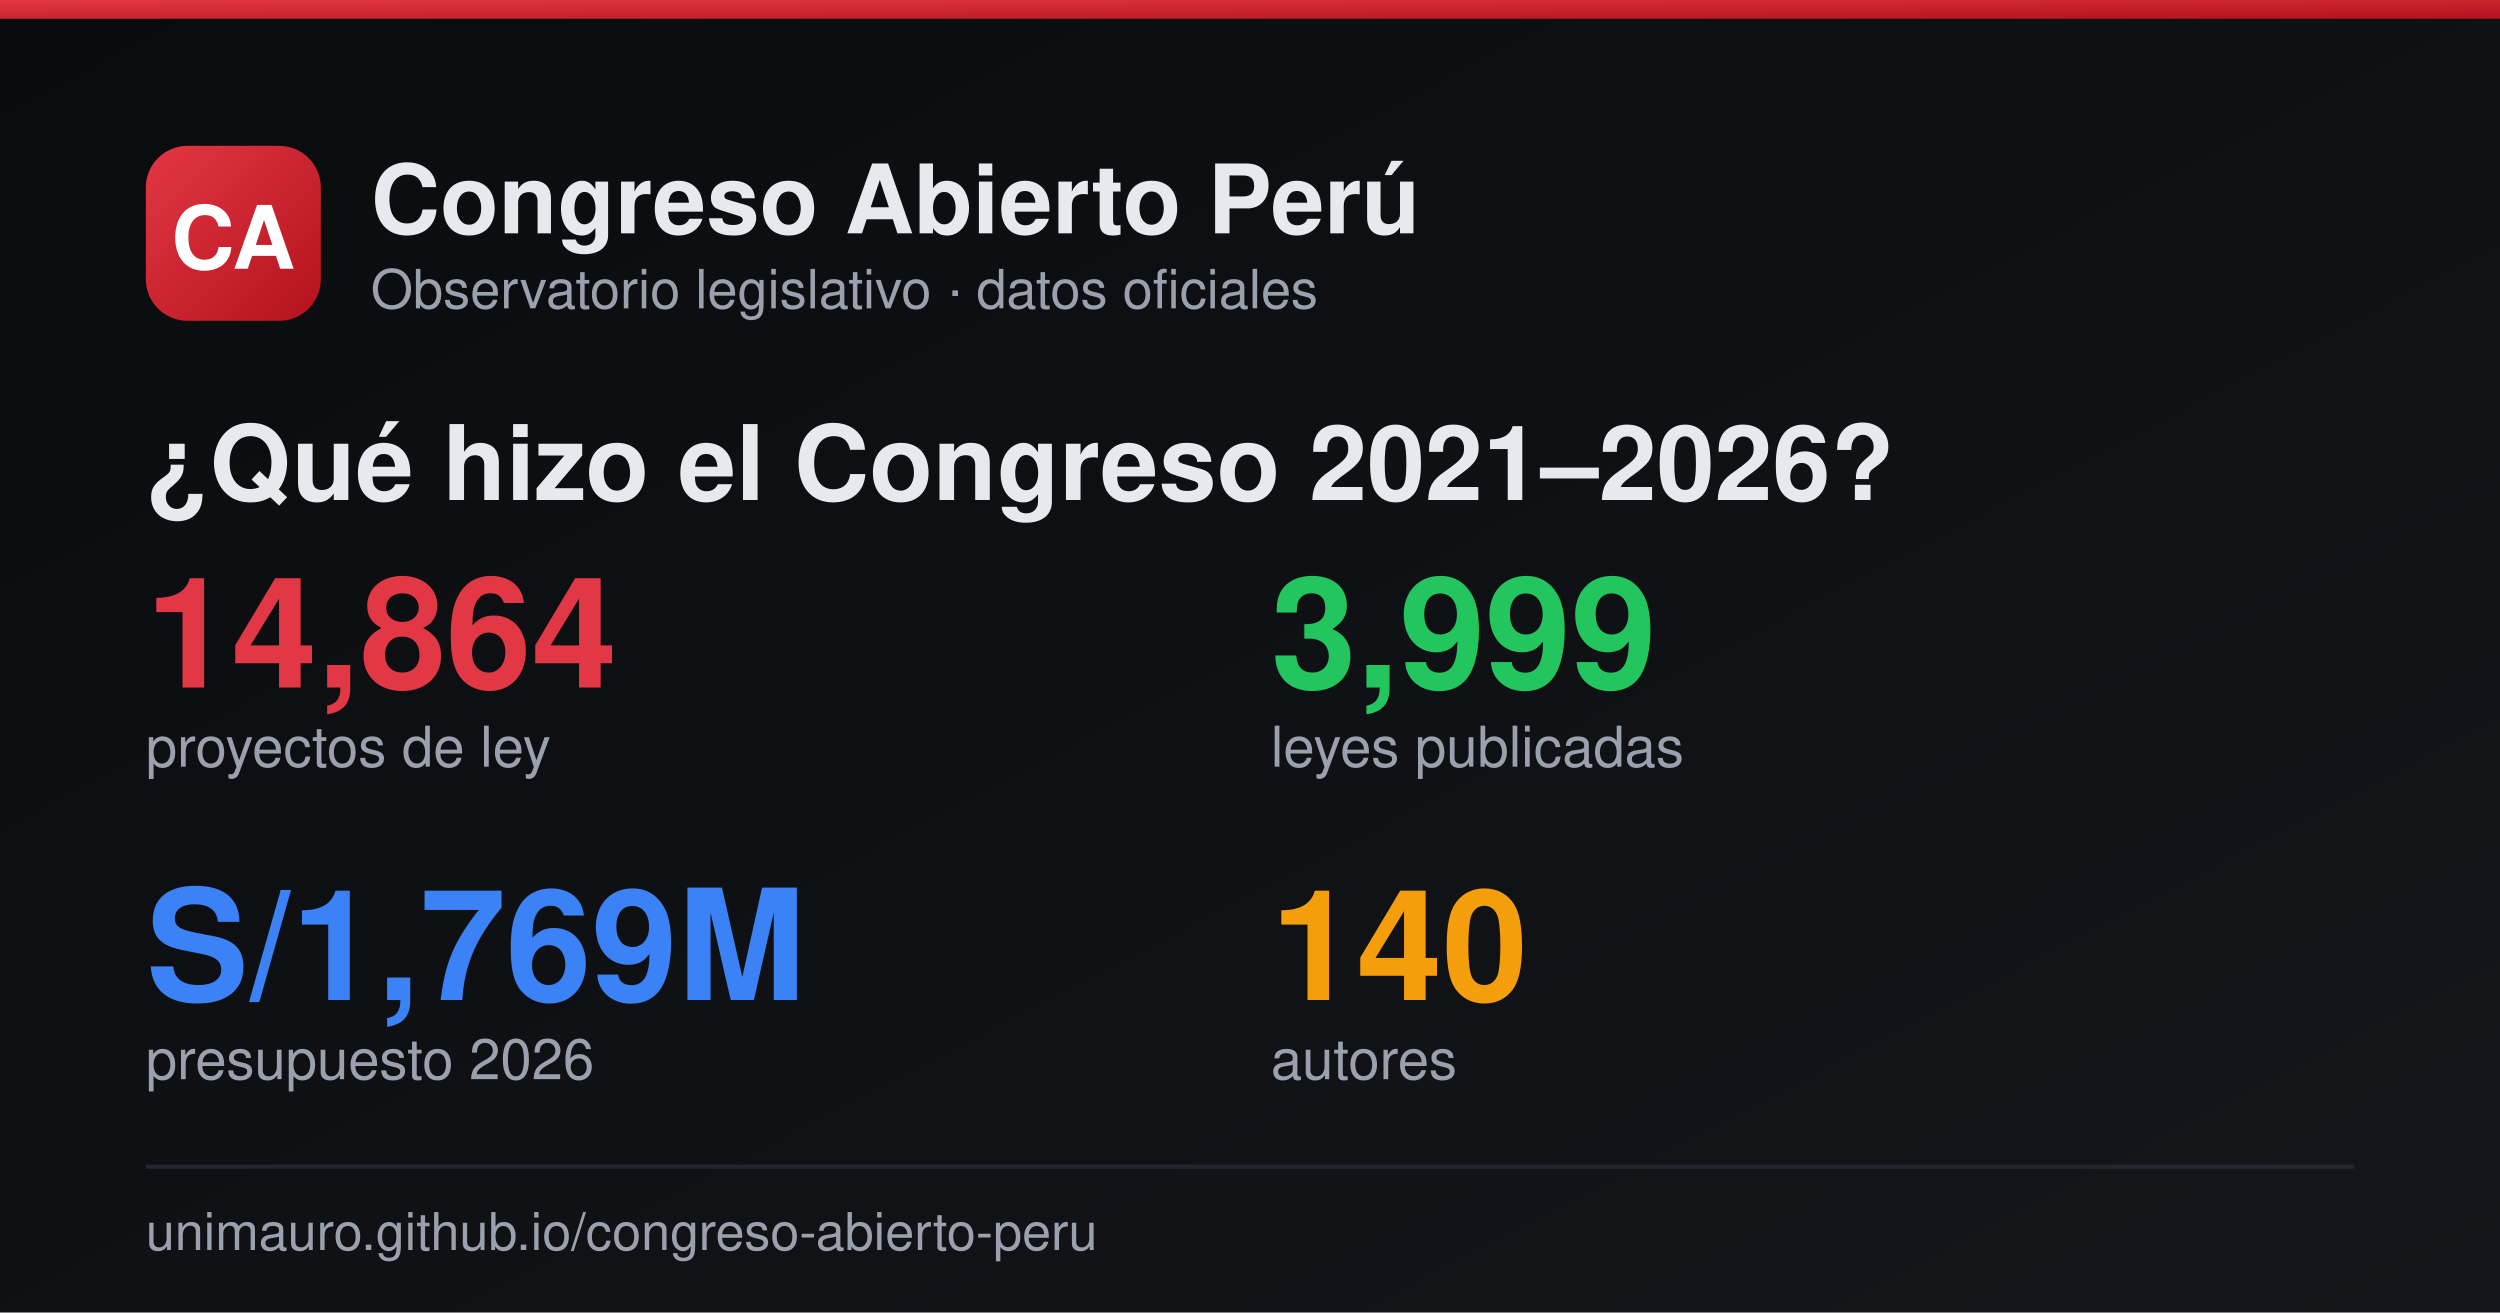
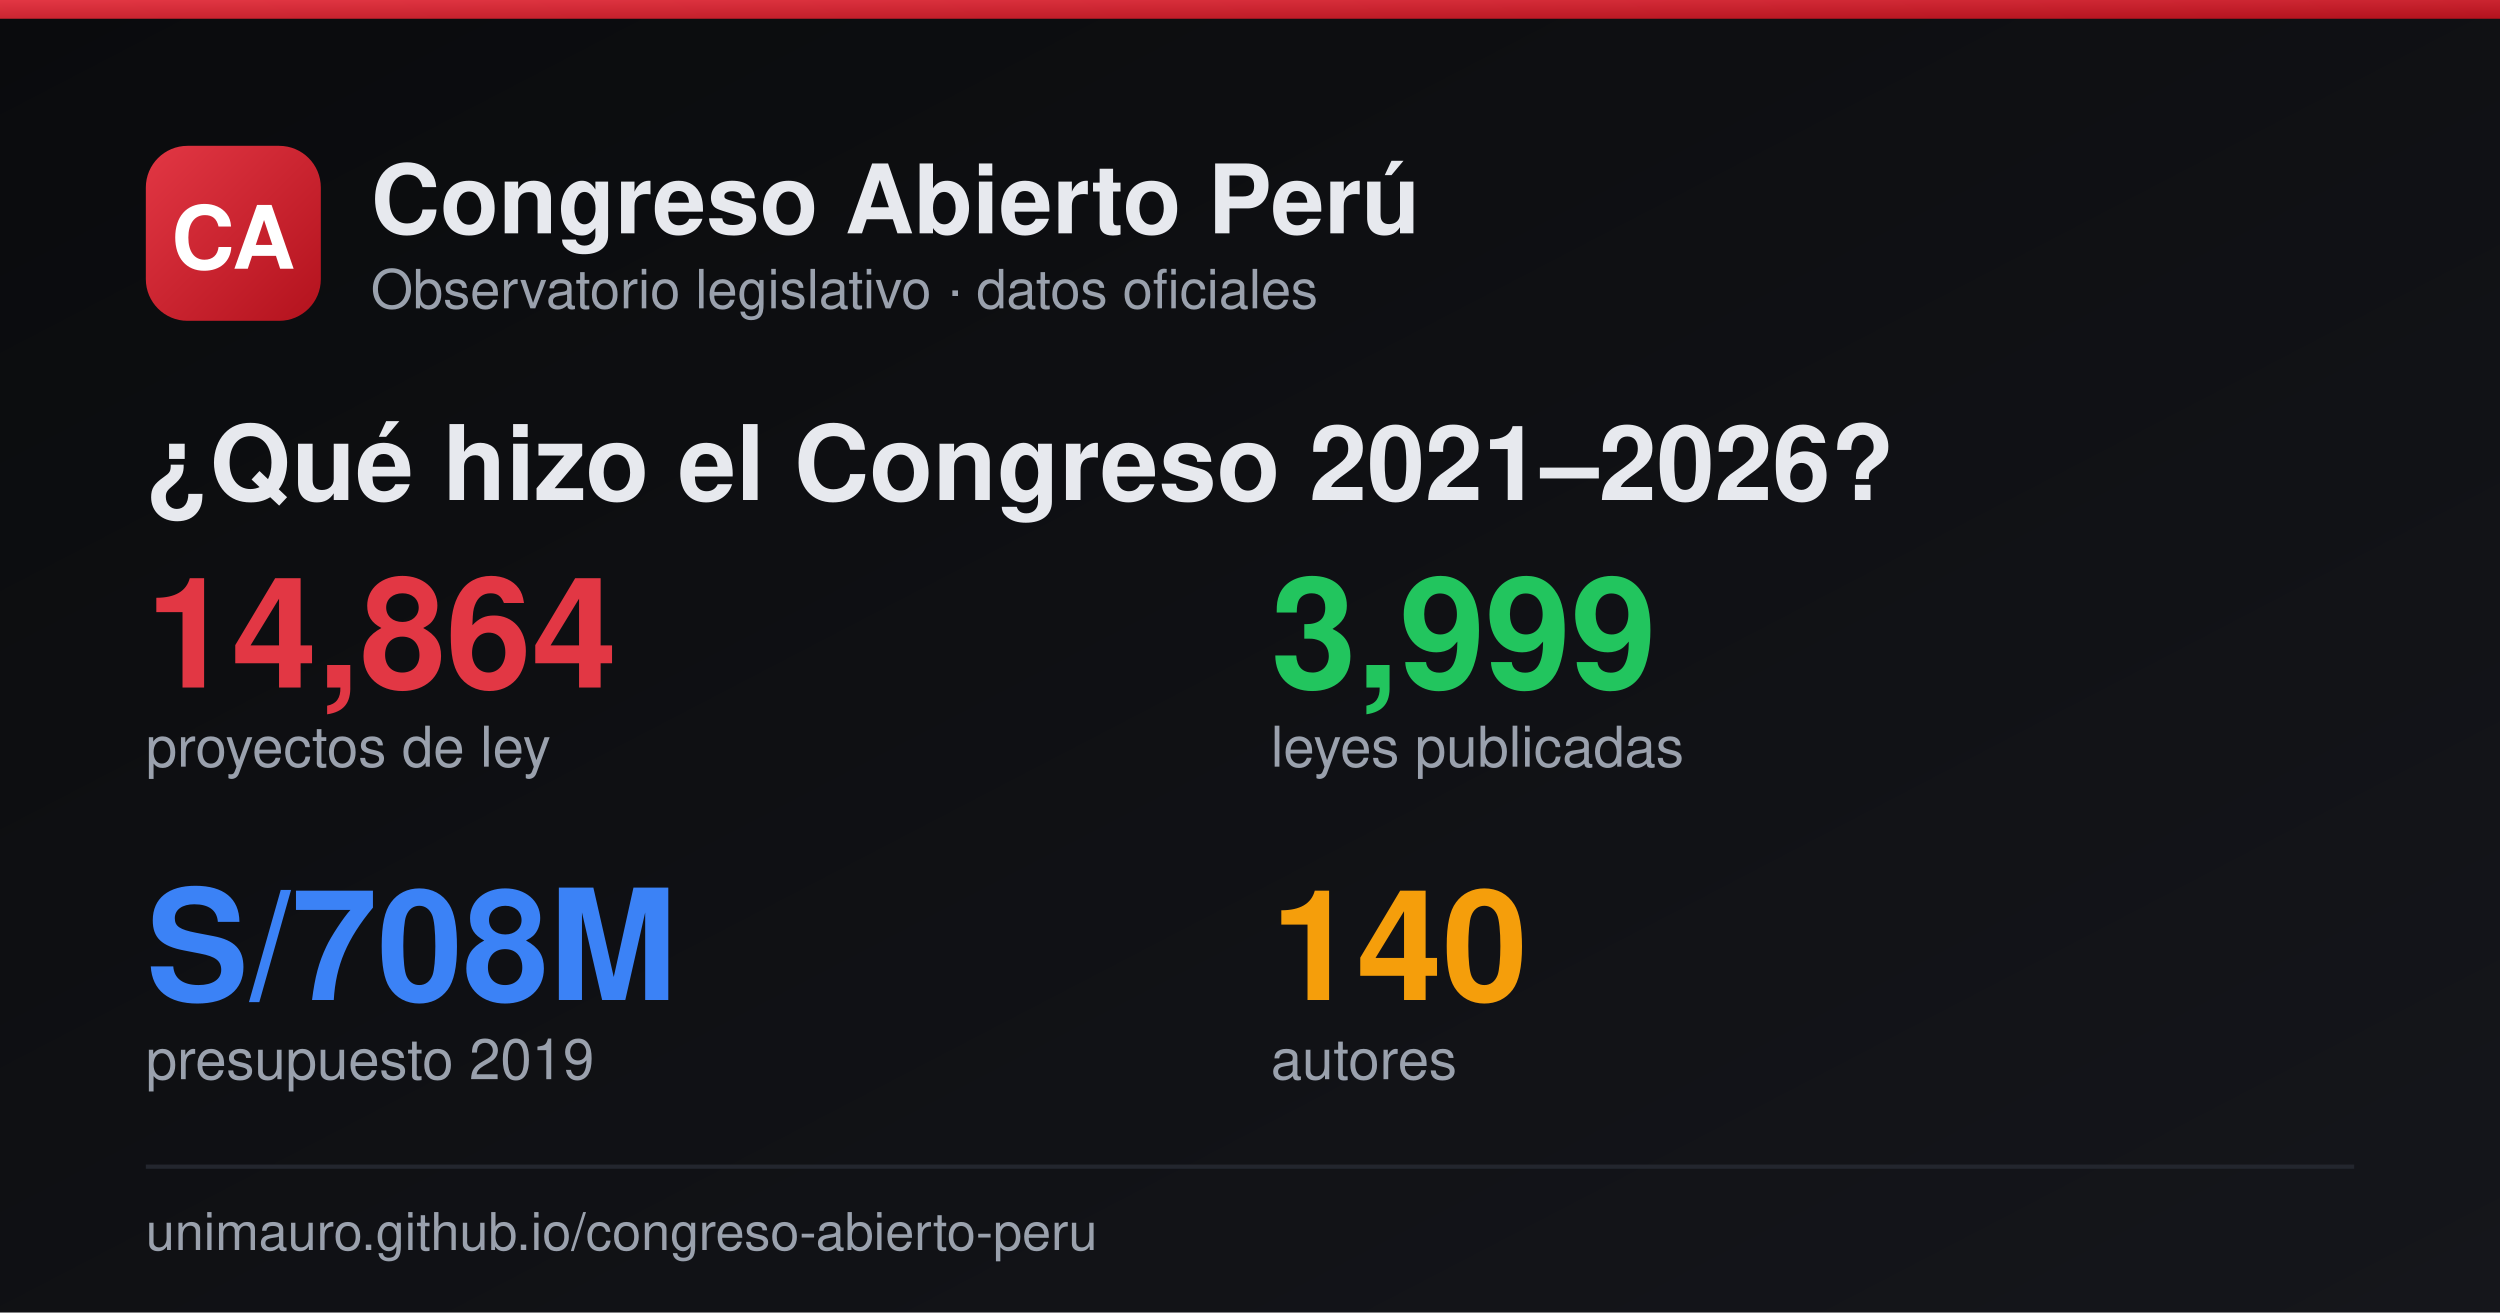
<svg xmlns="http://www.w3.org/2000/svg" width="1200" height="630" viewBox="0 0 1200 630">
  <defs>
    <linearGradient id="bg" x1="0" y1="0" x2="1" y2="1">
      <stop offset="0" stop-color="#0a0b0d" />
      <stop offset="1" stop-color="#15161b" />
    </linearGradient>
    <linearGradient id="logo" x1="0" y1="0" x2="1" y2="1">
      <stop offset="0" stop-color="#e23744" />
      <stop offset="1" stop-color="#b3121d" />
    </linearGradient>
  </defs>
  <rect width="1200" height="630" fill="url(#bg)" />
  <rect x="0" y="0" width="1200" height="9" fill="url(#logo)" />
  <rect x="70" y="70" width="84" height="84" rx="20" fill="url(#logo)" />
  <text x="112" y="129" fill="#fff" font-size="42" font-weight="800" font-family="Helvetica,Arial" text-anchor="middle">CA</text>
  <text x="178" y="112" fill="#e7e9ee" font-size="46" font-weight="800" font-family="Helvetica,Arial">Congreso Abierto Perú</text>
  <text x="178" y="148" fill="#9aa1ad" font-size="26" font-family="Helvetica,Arial">Observatorio legislativo · datos oficiales</text>
  <text x="70" y="240" fill="#e7e9ee" font-size="50" font-weight="800" font-family="Helvetica,Arial">¿Qué hizo el Congreso 2021–2026?</text>
  <text x="70" y="330" fill="#e23744" font-size="74" font-weight="800" font-family="Helvetica,Arial">14,864</text>
  <text x="70" y="368" fill="#9aa1ad" font-size="27" font-family="Helvetica,Arial">proyectos de ley</text>
  <text x="610" y="330" fill="#22c55e" font-size="74" font-weight="800" font-family="Helvetica,Arial">3,999</text>
  <text x="610" y="368" fill="#9aa1ad" font-size="27" font-family="Helvetica,Arial">leyes publicadas</text>
-   <text x="70" y="480" fill="#3b82f6" font-size="74" font-weight="800" font-family="Helvetica,Arial">S/1,769M</text>
-   <text x="70" y="518" fill="#9aa1ad" font-size="27" font-family="Helvetica,Arial">presupuesto 2026</text>
+   <text x="70" y="480" fill="#3b82f6" font-size="74" font-weight="800" font-family="Helvetica,Arial">S/708M</text>
+   <text x="70" y="518" fill="#9aa1ad" font-size="27" font-family="Helvetica,Arial">presupuesto 2019</text>
  <text x="610" y="480" fill="#f59e0b" font-size="74" font-weight="800" font-family="Helvetica,Arial">140</text>
  <text x="610" y="518" fill="#9aa1ad" font-size="27" font-family="Helvetica,Arial">autores</text>
  <line x1="70" y1="560" x2="1130" y2="560" stroke="#23262e" stroke-width="2" />
  <text x="70" y="600" fill="#9aa1ad" font-size="25" font-family="Helvetica,Arial">unimauro.github.io/congreso-abierto-peru</text>
</svg>
